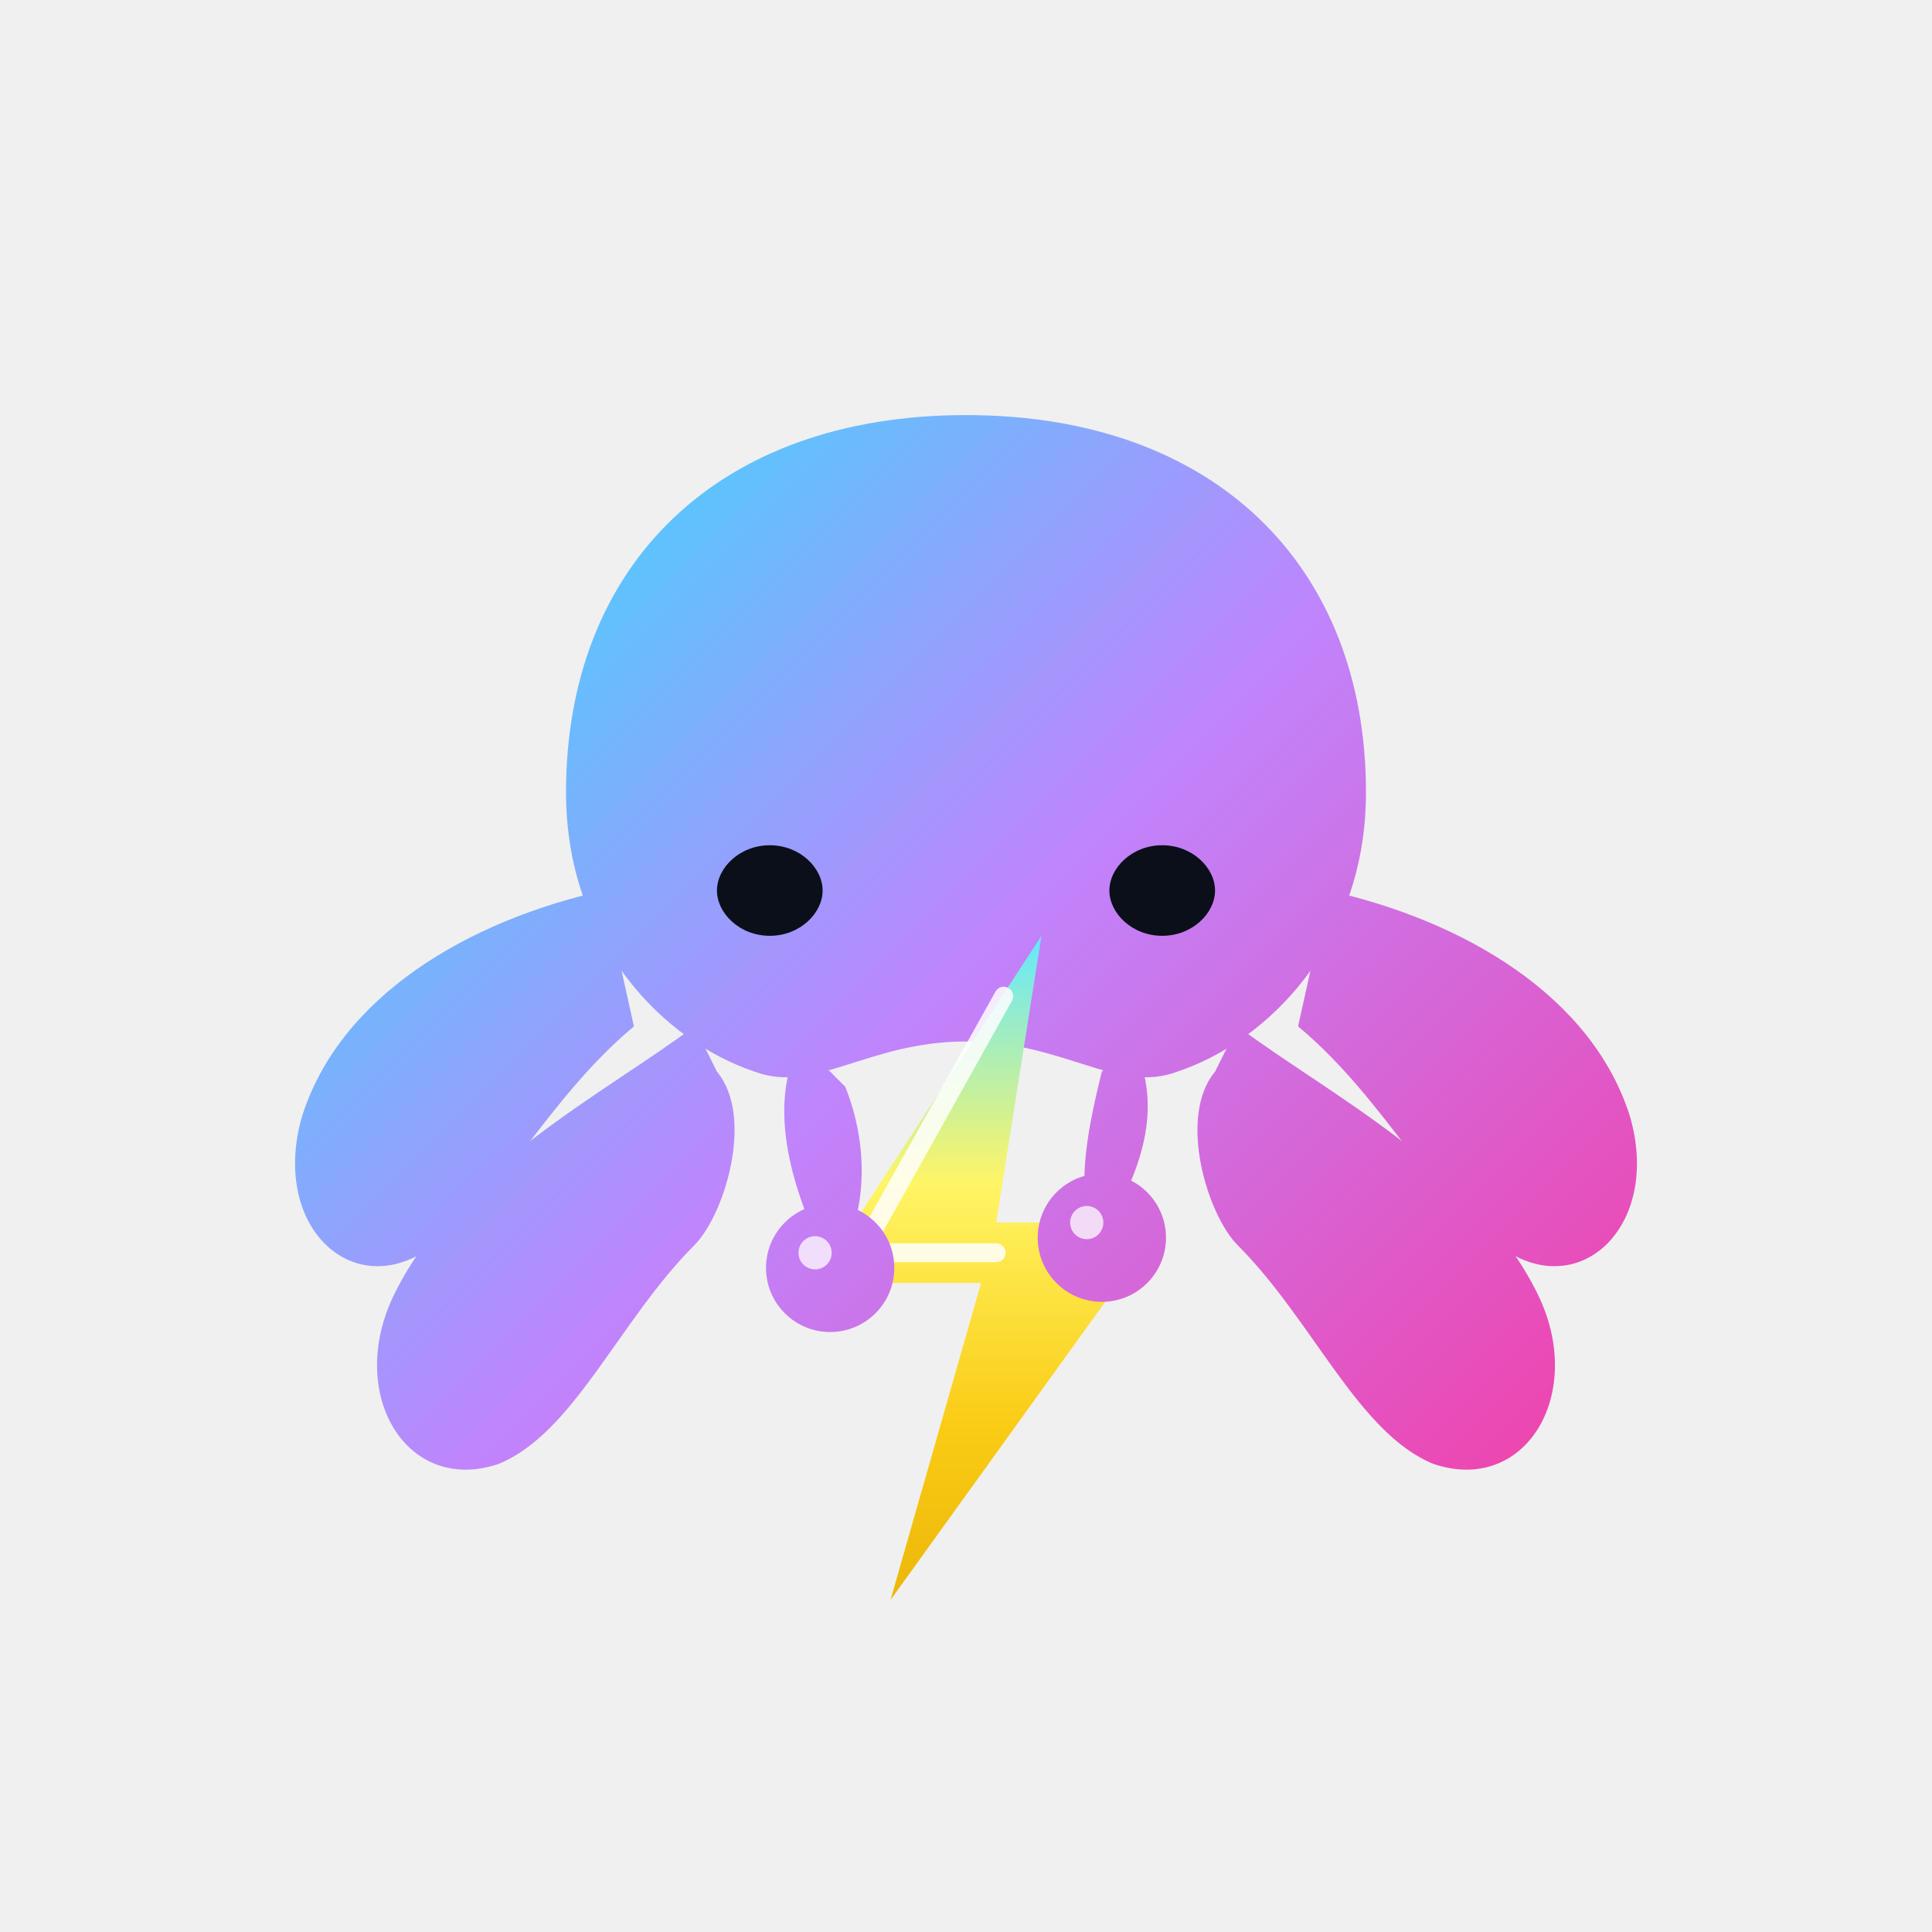
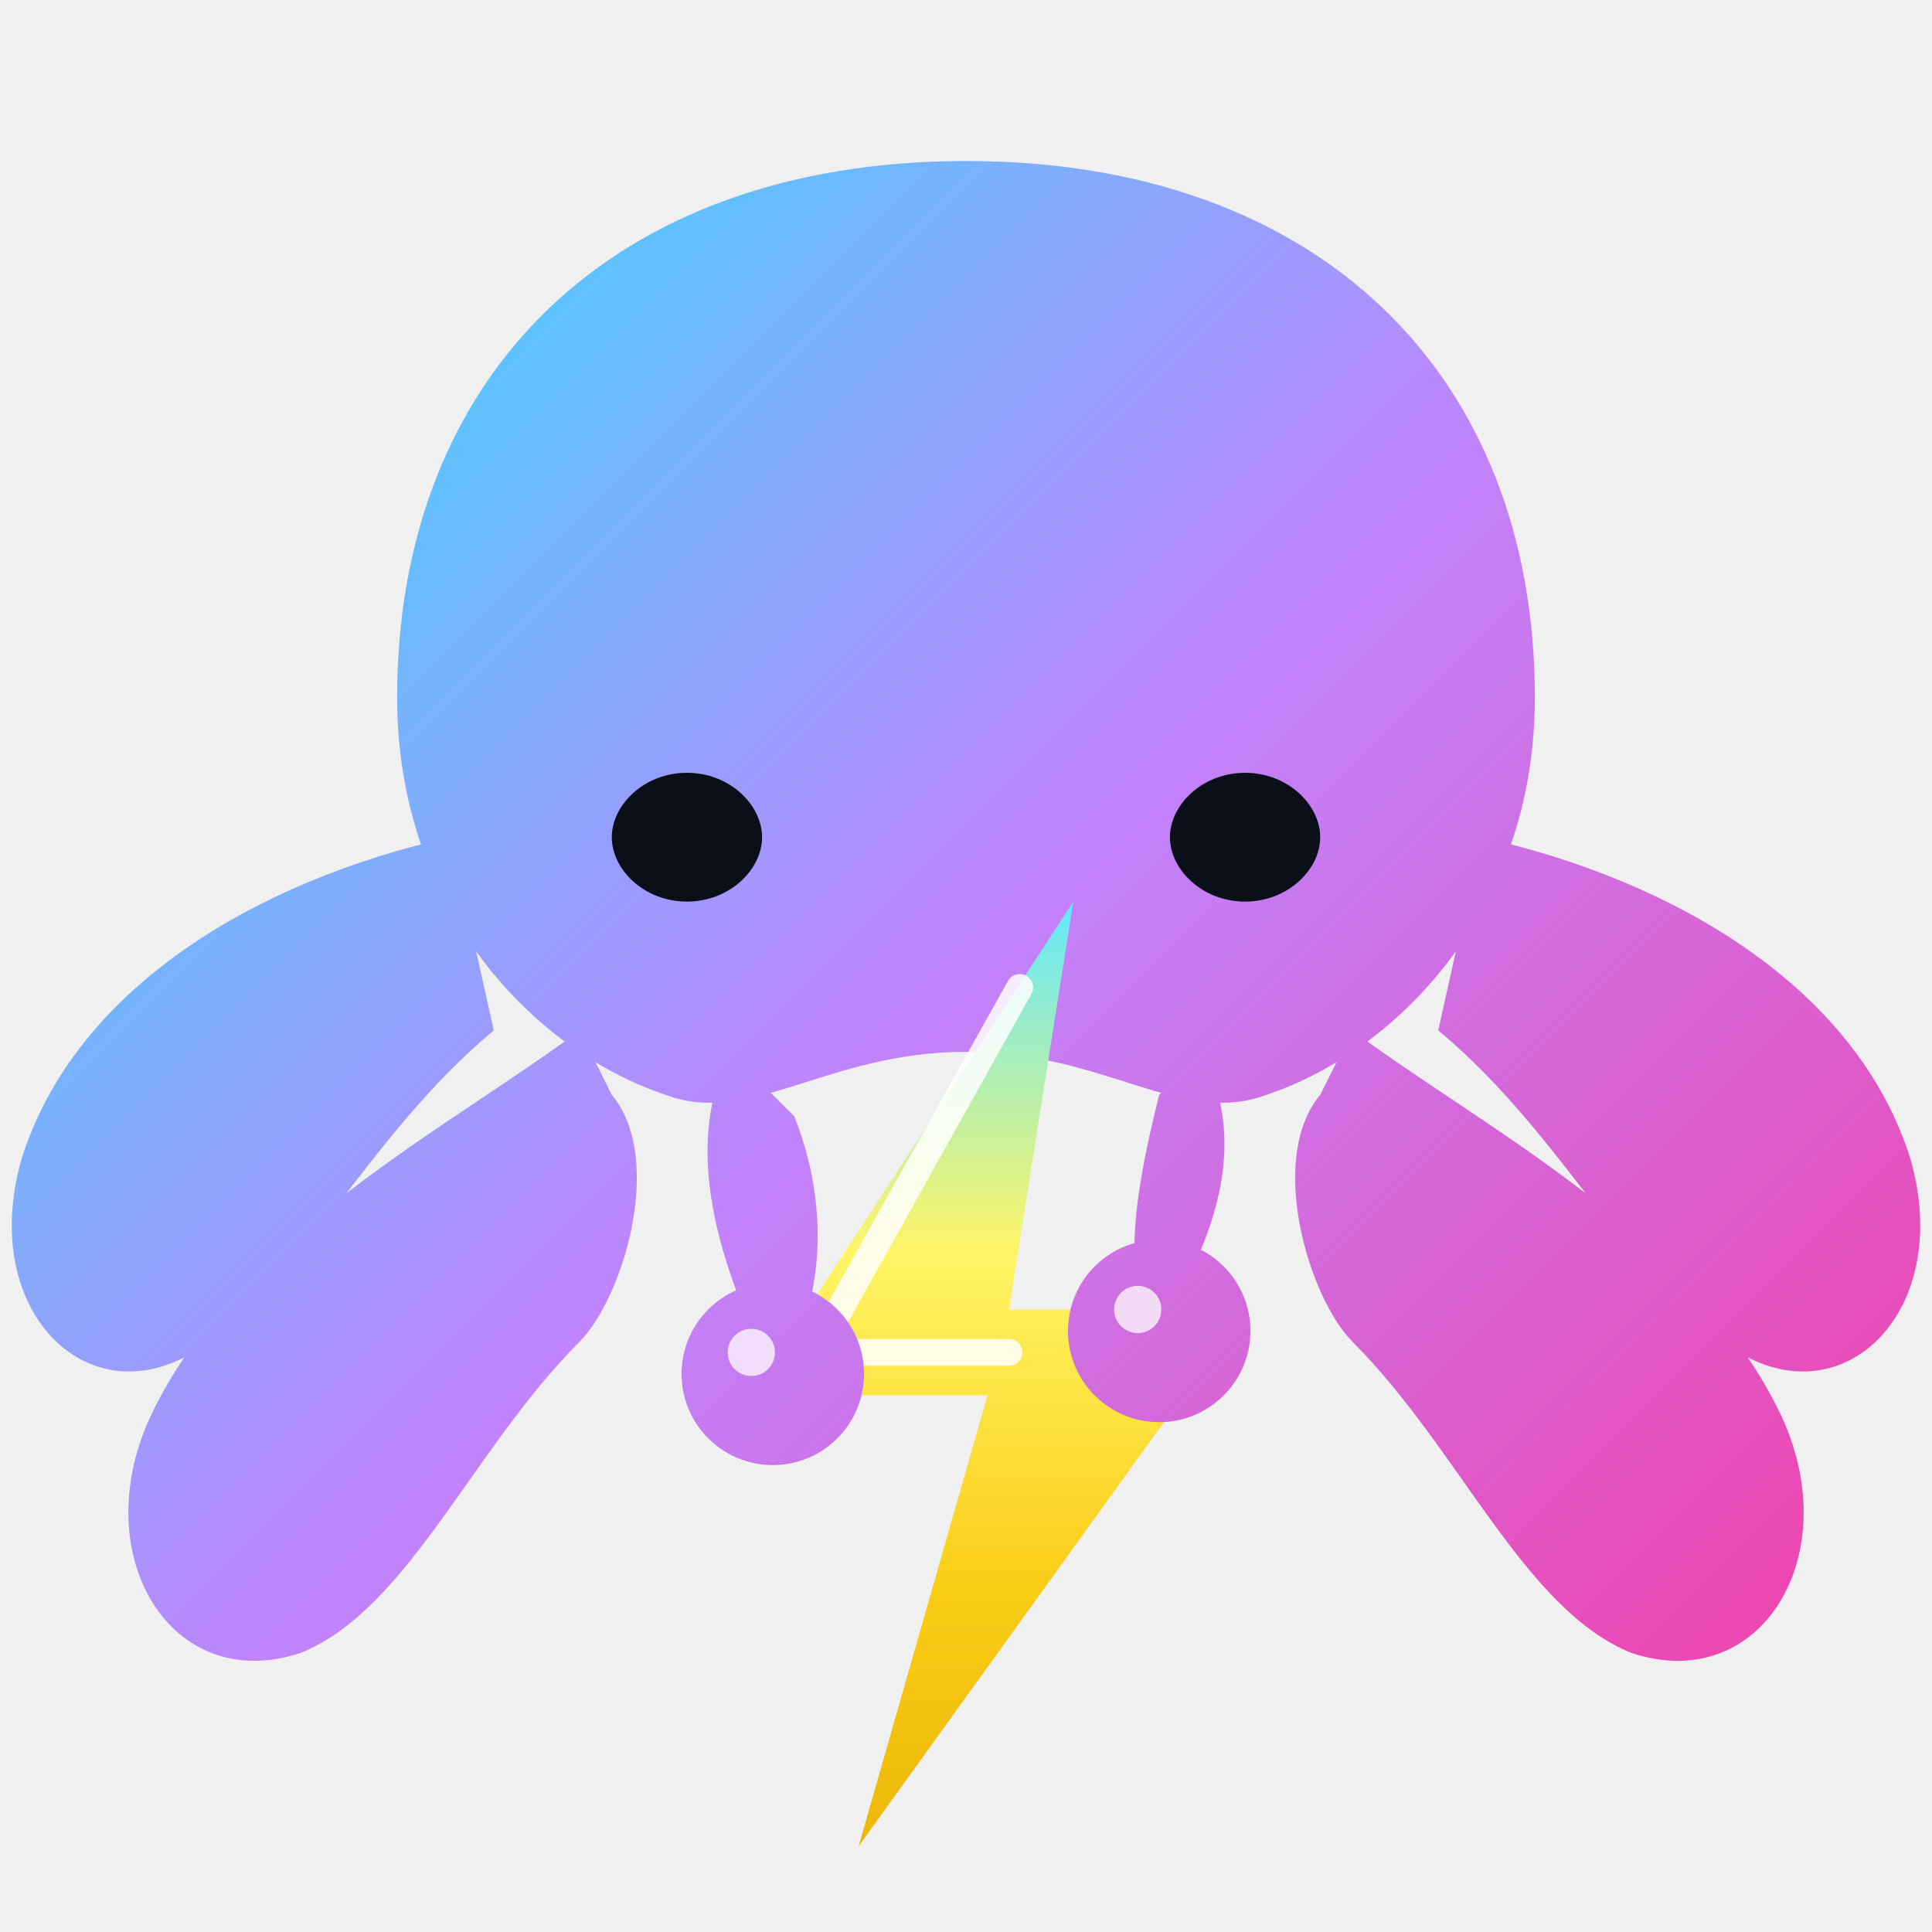
- <svg xmlns="http://www.w3.org/2000/svg" width="256" height="256" viewBox="0 0 256 256" fill="none">
+ <svg xmlns="http://www.w3.org/2000/svg" width="256" height="256" viewBox="38 40 180 180" fill="none">
  <defs>
    <linearGradient id="octoGradient" x1="32" y1="32" x2="224" y2="224" gradientUnits="userSpaceOnUse">
      <stop offset="0%" stop-color="#00FFFF" />
      <stop offset="50%" stop-color="#C084FC" />
      <stop offset="100%" stop-color="#FF2E93" />
    </linearGradient>
    <linearGradient id="zapYellow3D" x1="128" y1="125" x2="128" y2="216" gradientUnits="userSpaceOnUse">
      <stop offset="0%" stop-color="#67E8F9" />
      <stop offset="35%" stop-color="#FFF566" />
      <stop offset="70%" stop-color="#FACC15" />
      <stop offset="100%" stop-color="#EAB308" />
    </linearGradient>
  </defs>
  <g fill="url(#octoGradient)">
    <path d="M128 55 C95 55 75 75 75 105 C75 125 88 138 100 142 C108 145 115 138 128 138 C141 138 148 145 156 142 C168 138 181 125 181 105 C181 75 161 55 128 55 Z" />
    <path d="M102 112 C98 112 95 115 95 118 C95 121 98 124 102 124 C106 124 109 121 109 118 C109 115 106 112 102 112 Z" fill="#0B0F19" />
    <path d="M154 112 C150 112 147 115 147 118 C147 121 150 124 154 124 C158 124 161 121 161 118 C161 115 158 112 154 112 Z" fill="#0B0F19" />
    <path d="M92 136 C80 145 60 155 52 172 C46 185 54 198 66 194 C76 190 82 175 92 165 C96 161 100 148 95 142 Z" />
    <path d="M80 118 C62 122 45 132 40 148 C36 162 46 172 56 166 C66 160 72 146 84 136 Z" />
    <path d="M164 136 C176 145 196 155 204 172 C210 185 202 198 190 194 C180 190 174 175 164 165 C160 161 156 148 161 142 Z" />
    <path d="M176 118 C194 122 211 132 216 148 C220 162 210 172 200 166 C190 160 184 146 172 136 Z" />
  </g>
  <g>
    <path d="M138 124 L108 170 H130 L118 212 L154 162 H132 L138 124 Z" fill="url(#zapYellow3D)" />
    <path d="M133 132 L114 166 H132" stroke="#FFFFFF" stroke-width="2.5" stroke-linecap="round" opacity="0.85" />
  </g>
  <g fill="url(#octoGradient)">
    <path d="M106 138 C102 146 104 156 110 168 C114 164 116 154 112 144 Z" />
    <path d="M150 138 C154 146 152 154 146 164 C142 160 144 150 146 142 Z" />
  </g>
  <g>
    <circle cx="110" cy="168" r="8.5" fill="url(#octoGradient)" />
    <circle cx="108" cy="166" r="2.2" fill="#FFFFFF" opacity="0.75" />
    <circle cx="146" cy="164" r="8.5" fill="url(#octoGradient)" />
    <circle cx="144" cy="162" r="2.2" fill="#FFFFFF" opacity="0.75" />
  </g>
</svg>
